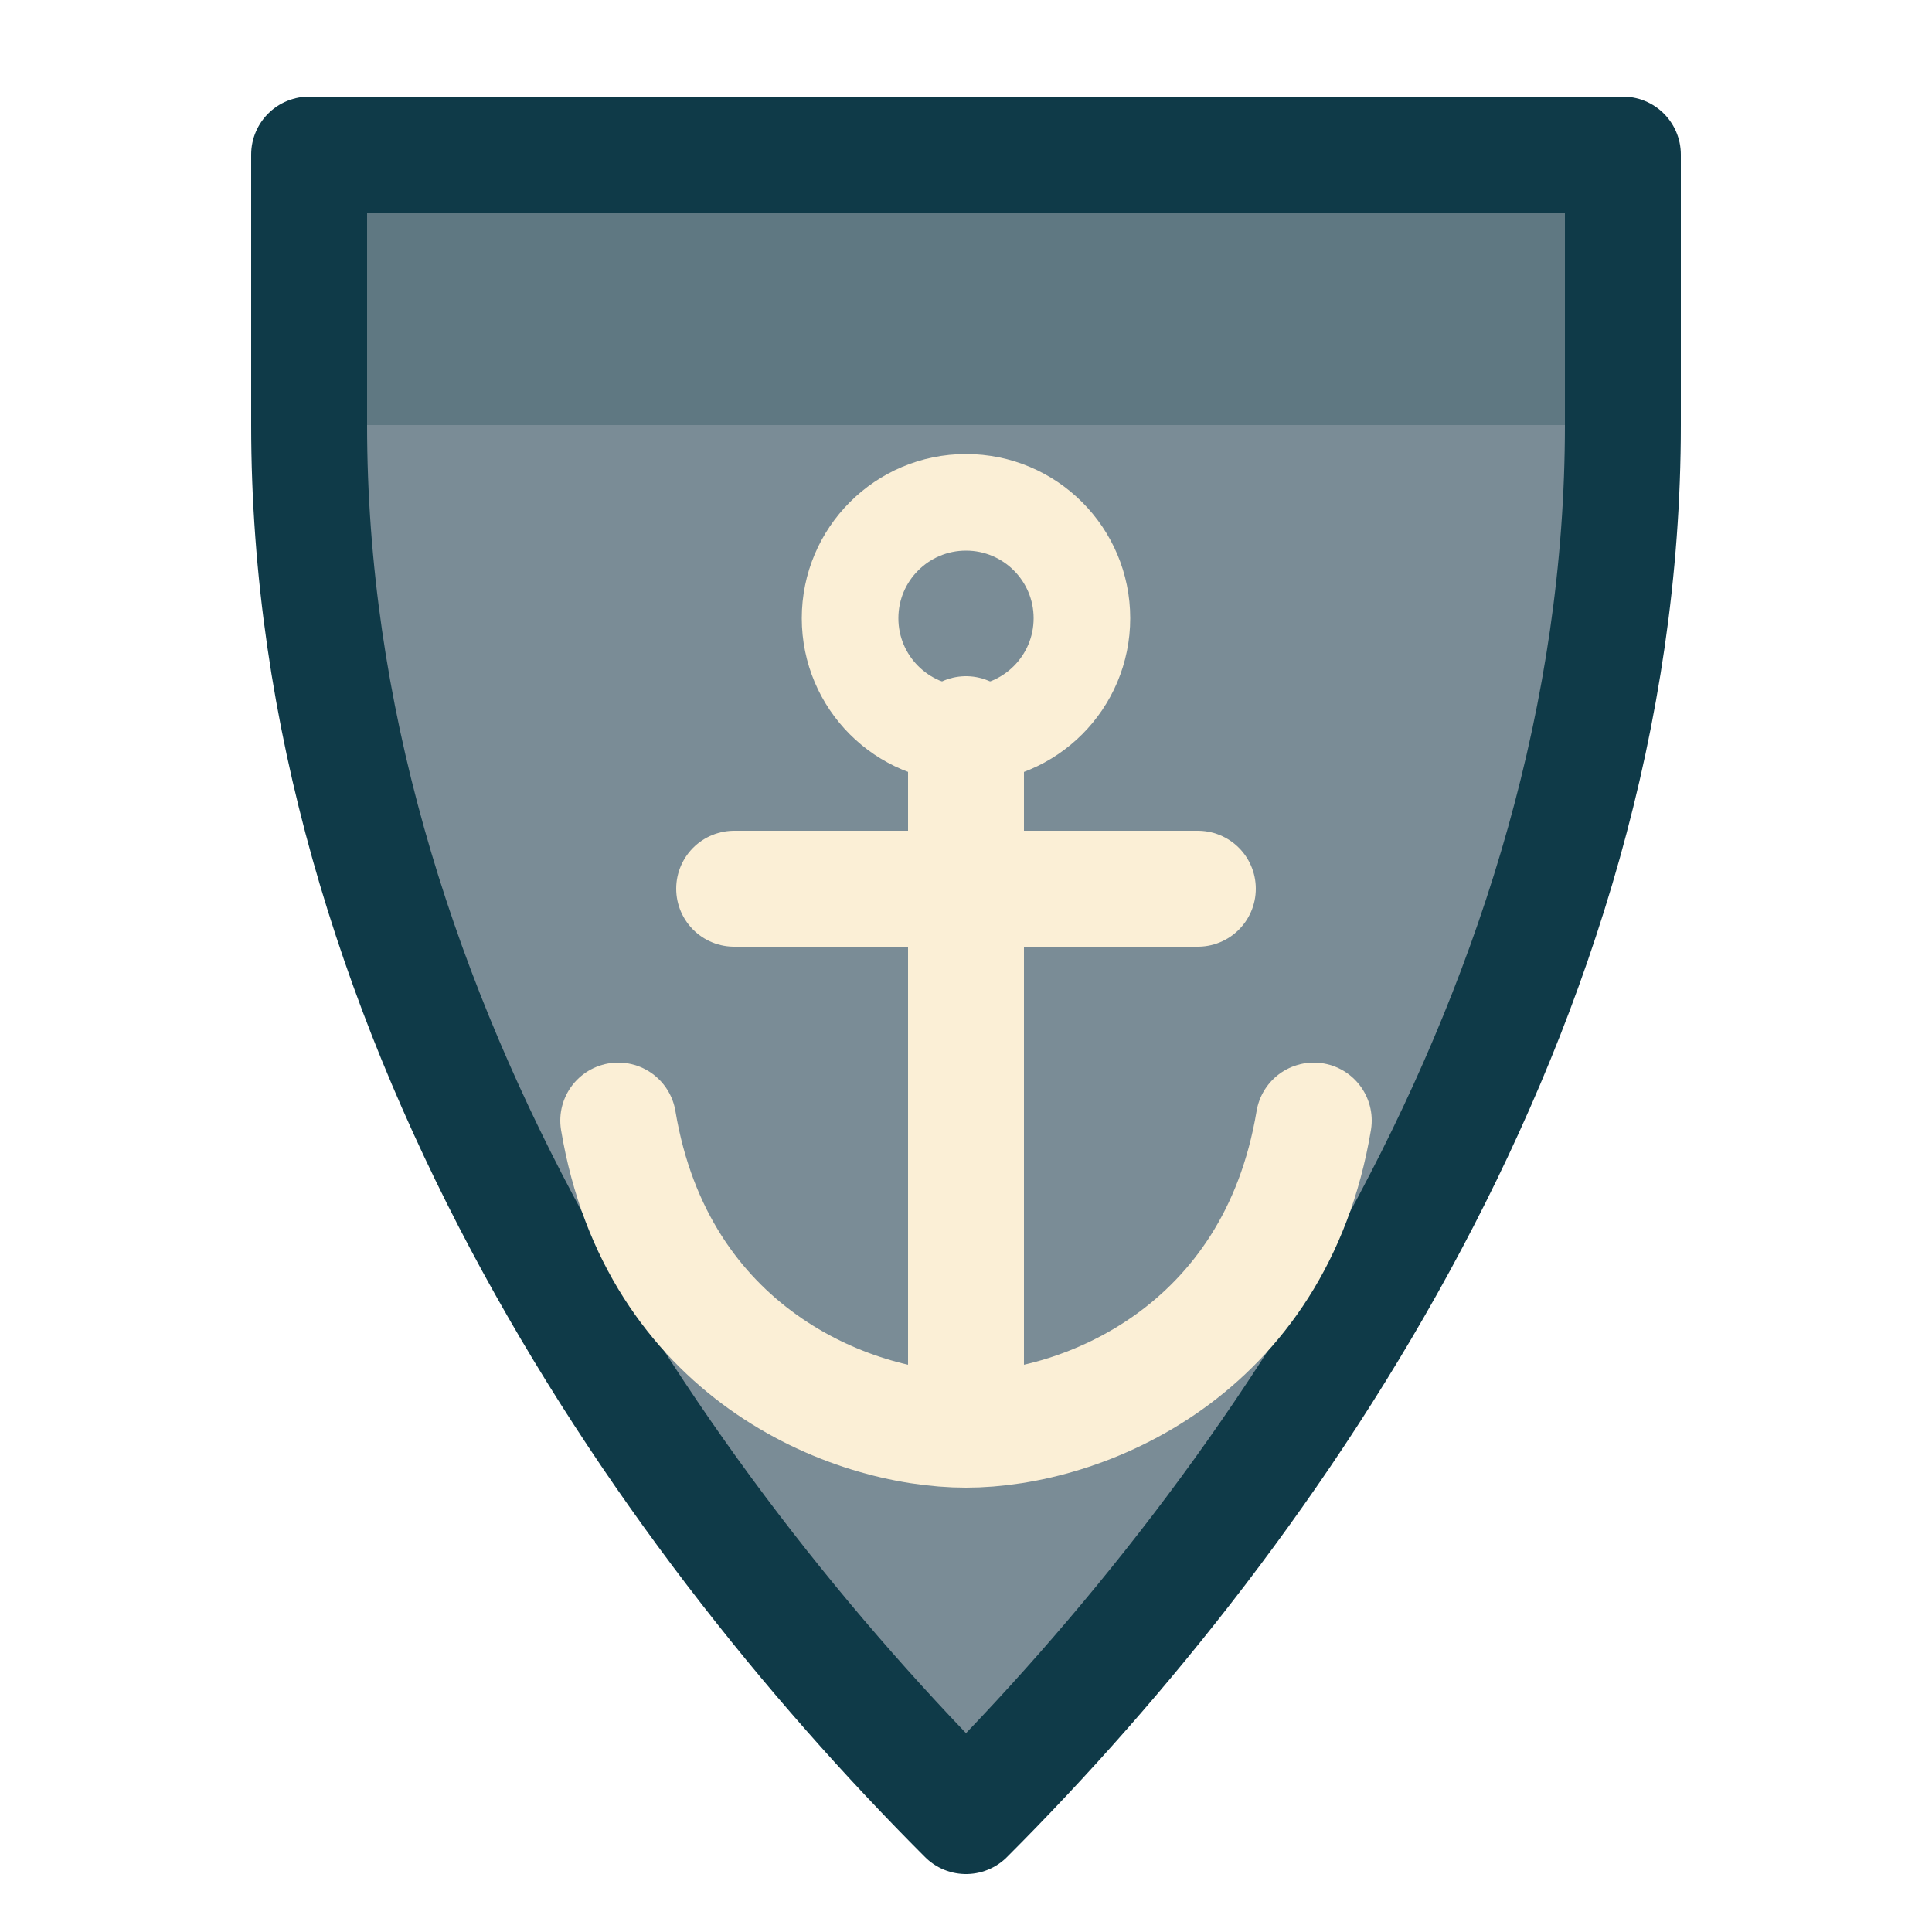
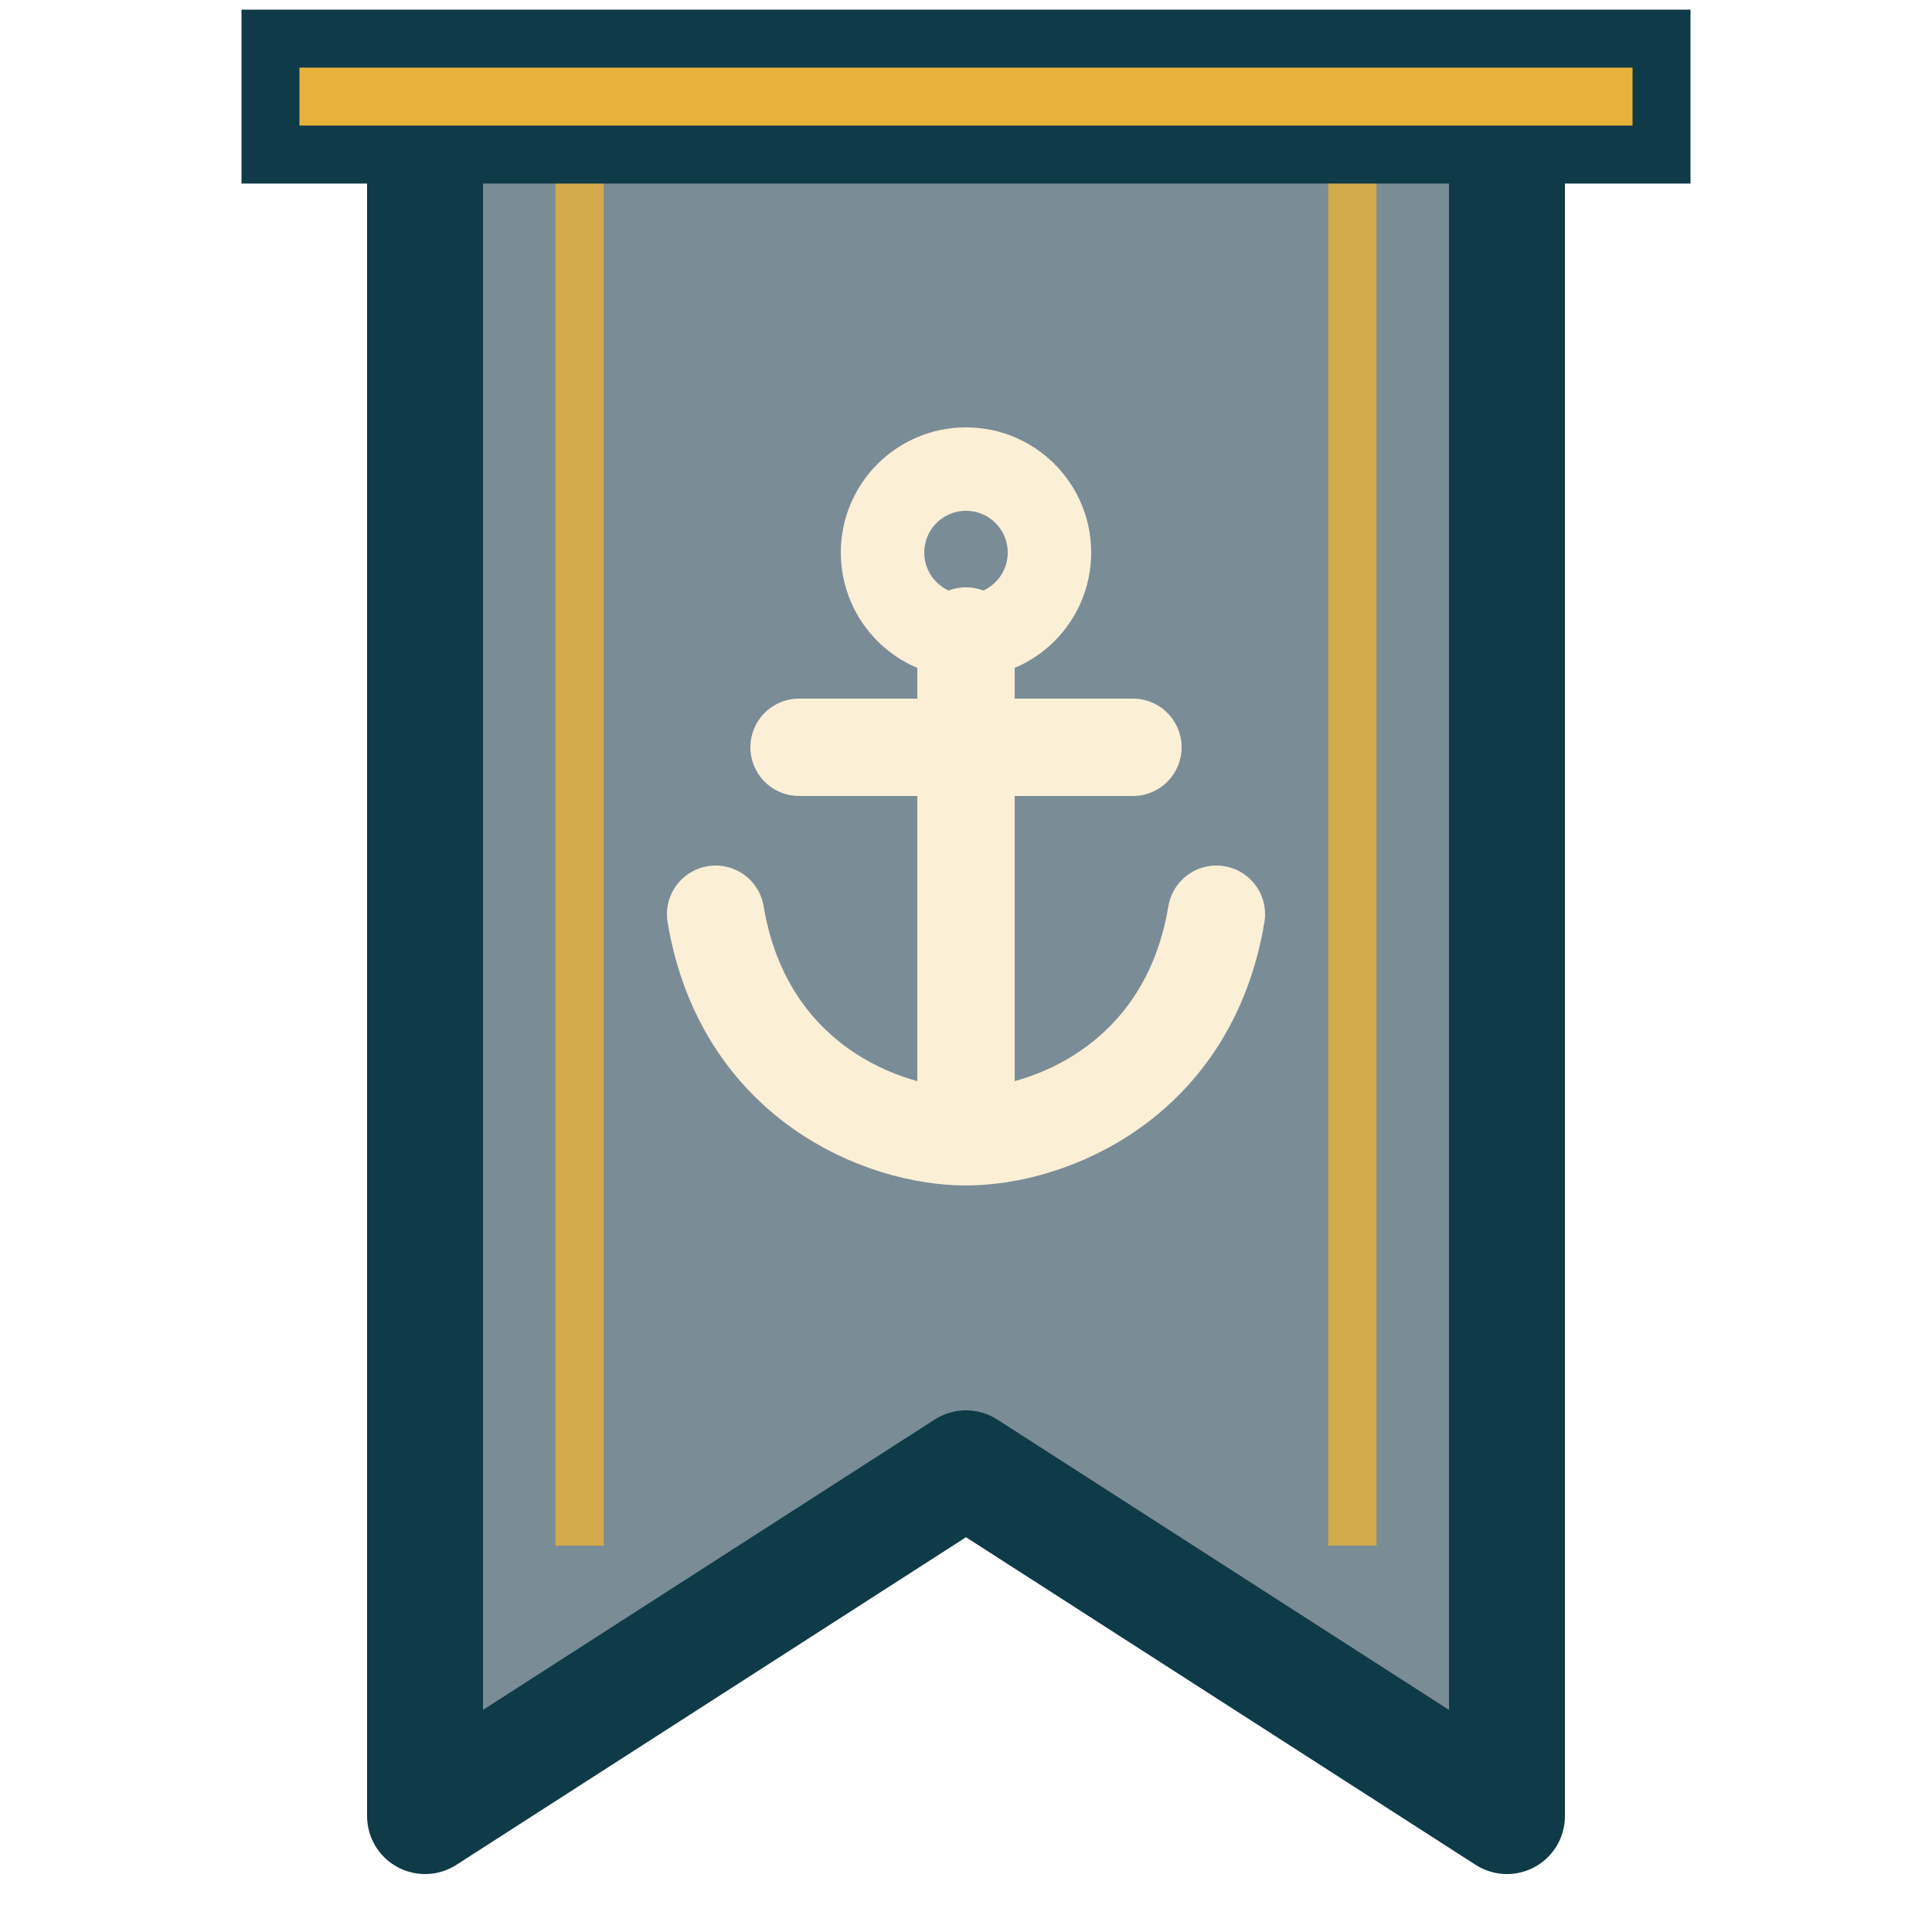
<svg xmlns="http://www.w3.org/2000/svg" width="100" height="100" viewBox="0 0 100 100">
-   <path d="M16,8 L84,8 L84,22 C84,52 66,78 50,94 C34,78 16,52 16,22 Z" fill="#7A8C96" stroke="#0F3A48" stroke-width="6" stroke-linejoin="round" />
-   <path d="M16,8 L84,8 L84,22 L16,22 Z" fill="#0F3A48" opacity=".25" />
-   <circle cx="50" cy="32" r="6" fill="none" stroke="#FBEFD6" stroke-width="5" />
-   <path d="M50,38 L50,72 M38,46 L62,46 M32,58 C34,70 44,74 50,74 C56,74 66,70 68,58" fill="none" stroke="#FBEFD6" stroke-width="6" stroke-linecap="round" />
+   <path d="M22,6 L78,6 L78,94 L50,76 L22,94 Z" fill="#7A8C96" stroke="#0F3A48" stroke-width="6" stroke-linejoin="round" />
+   <path d="M30,8 L30,80 M70,8 L70,80" stroke="#E8B23A" stroke-width="2.5" opacity=".8" />
+   <path d="M14,2 L86,2 L86,8 L14,8 Z" fill="#E8B23A" stroke="#0F3A48" stroke-width="3" />
+   <g transform="translate(50 43) scale(.72) translate(-50 -52)">
+     <circle cx="50" cy="32" r="6" fill="none" stroke="#FBEFD6" stroke-width="6" />
+     <path d="M50,38 L50,72 M38,46 L62,46 M32,58 C34,70 44,74 50,74 C56,74 66,70 68,58" fill="none" stroke="#FBEFD6" stroke-width="7" stroke-linecap="round" />
+   </g>
</svg>
